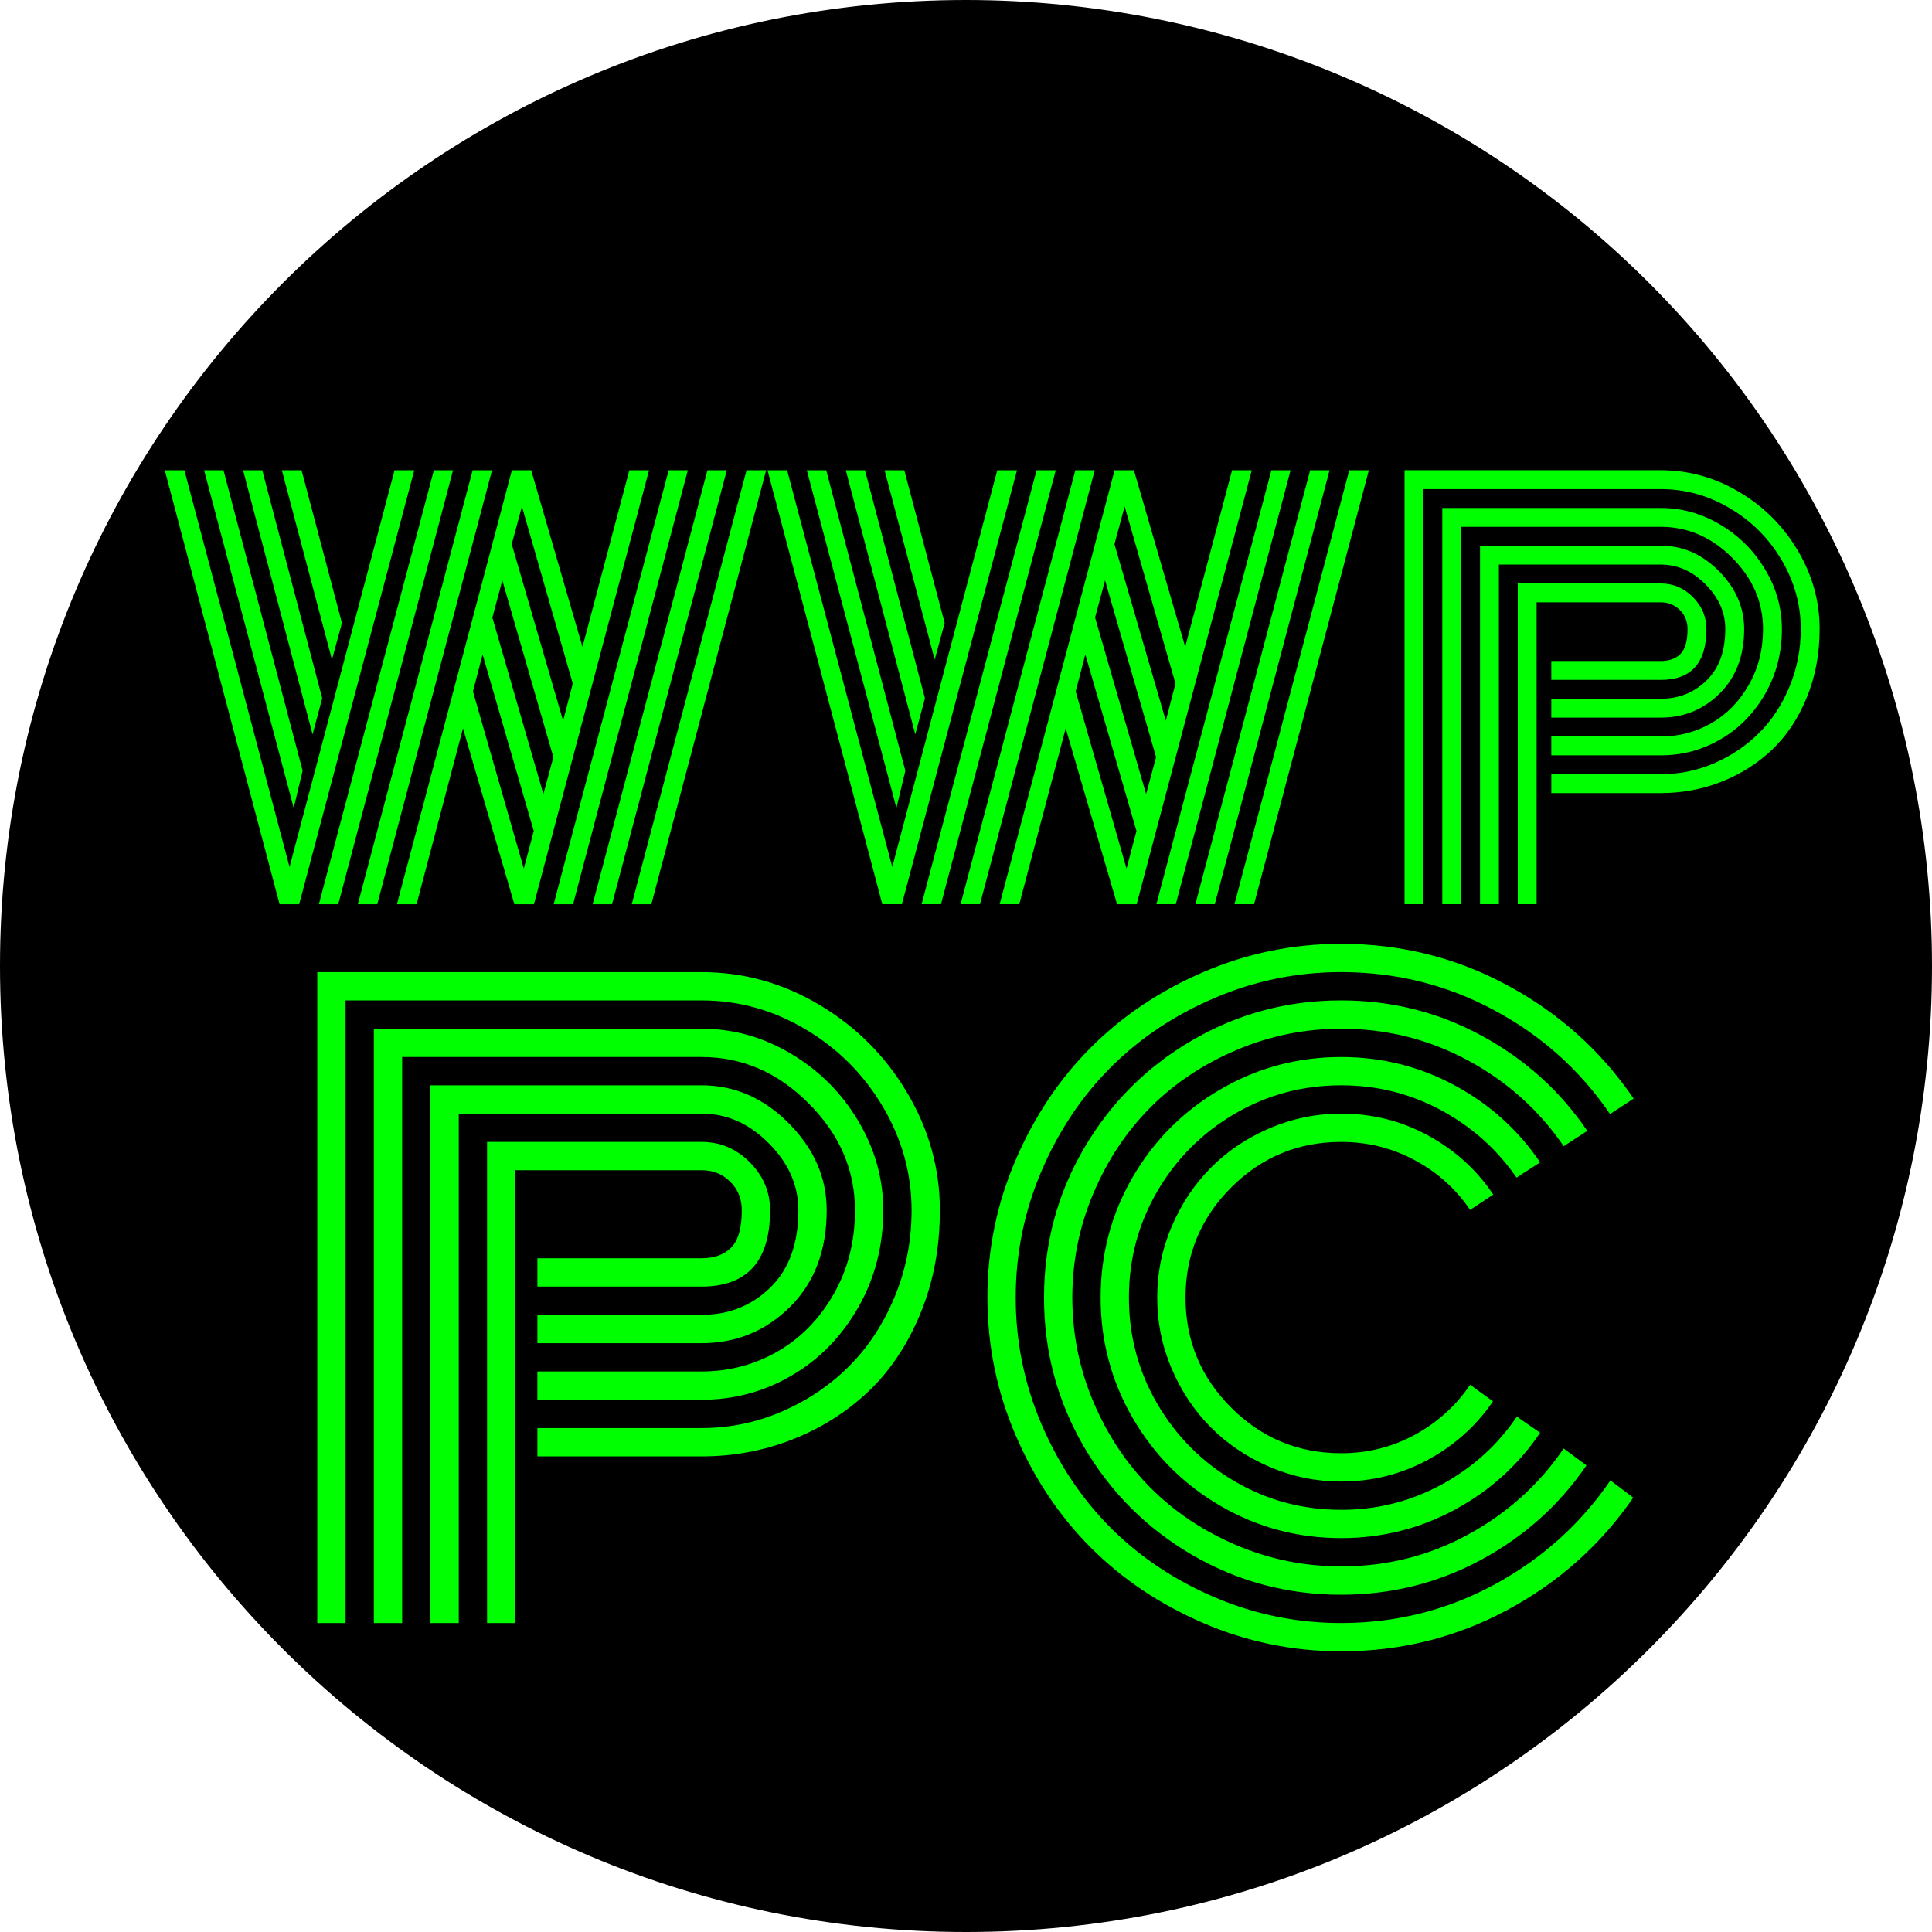
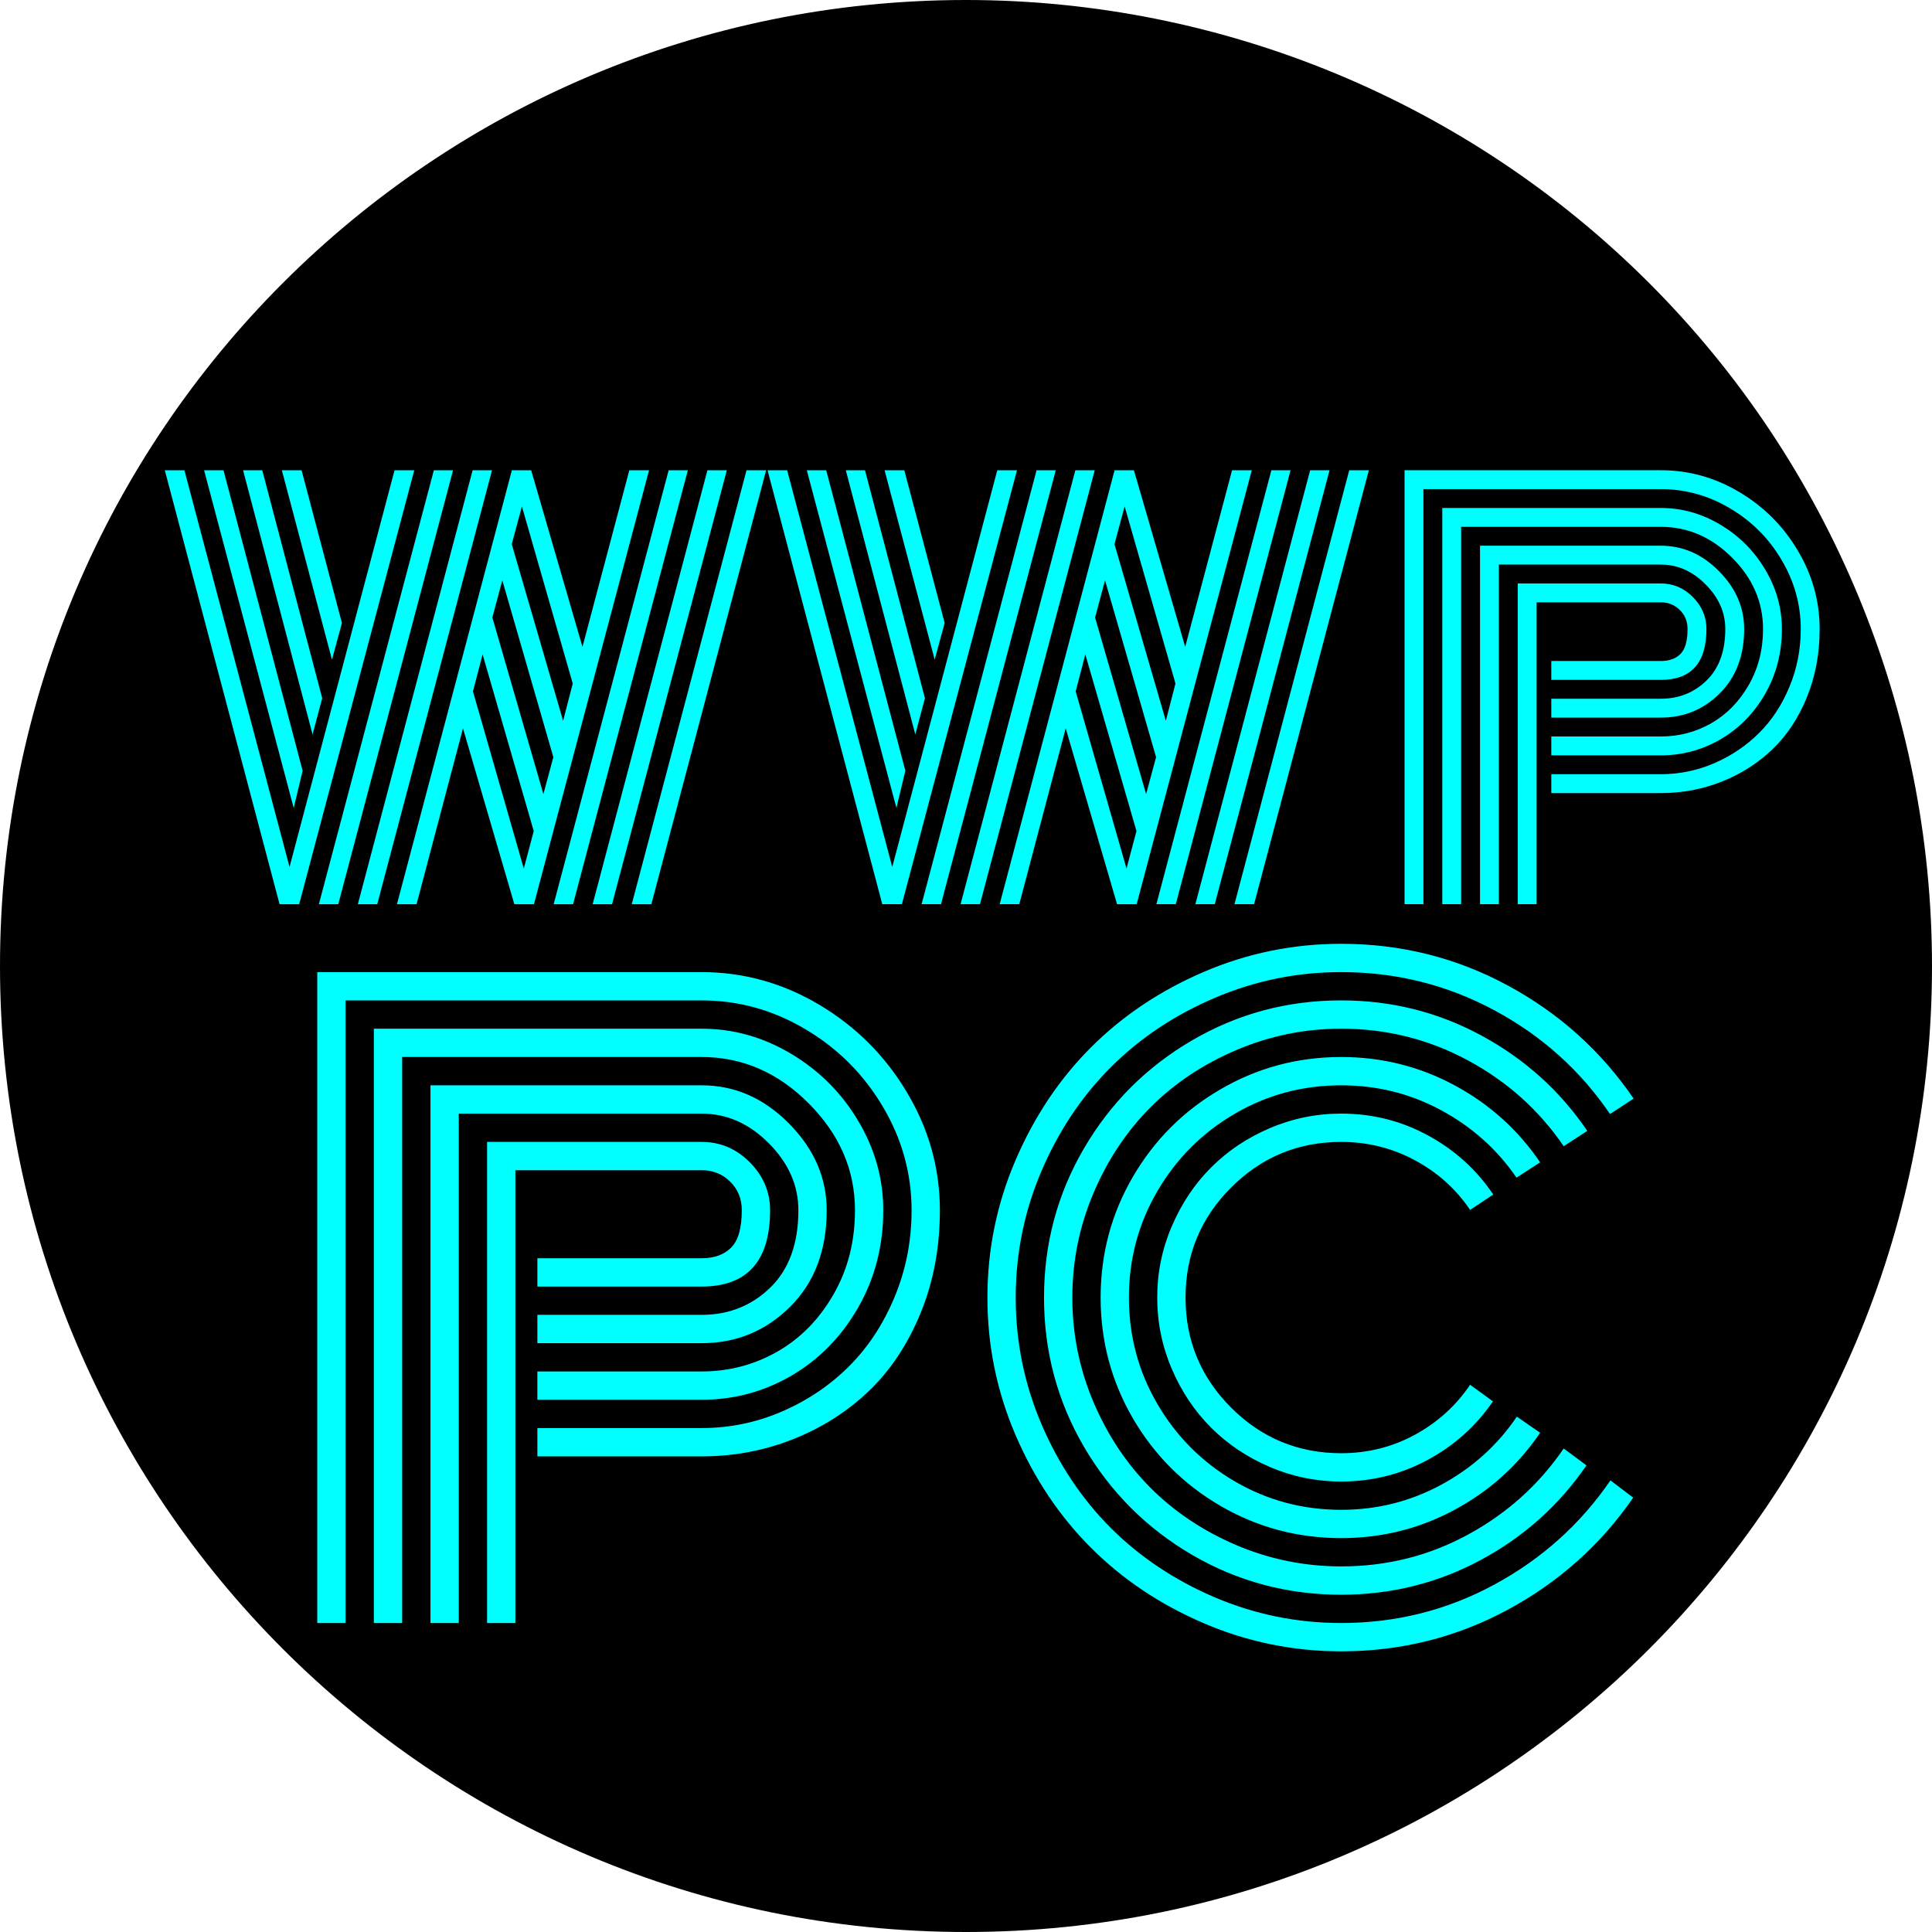
<svg xmlns="http://www.w3.org/2000/svg" version="1.1" viewBox="0.0 0.0 288.0 288.0" fill="none" stroke="none" stroke-linecap="square" stroke-miterlimit="10">
  <clipPath id="p.0">
    <path d="m0 0l288.0 0l0 288.0l-288.0 0l0 -288.0z" clip-rule="nonzero" />
  </clipPath>
  <g clip-path="url(#p.0)">
    <path fill="#000000" fill-opacity="0.0" d="m0 0l288.0 0l0 288.0l-288.0 0z" fill-rule="evenodd" />
    <path fill="#000000" d="m0 144.0l0 0c0 -79.529 64.471 -144.0 144.0 -144.0l0 0c38.191 0 74.818 15.171 101.823 42.177c27.005 27.005 42.177 63.632 42.177 101.823l0 0c0 79.529 -64.471 144.0 -144.0 144.0l0 0c-79.529 0 -144.0 -64.471 -144.0 -144.0z" fill-rule="evenodd" />
    <path fill="#000000" fill-opacity="0.0" d="m12.19 24.728l272.346 0l0 162.52l-272.346 0z" fill-rule="evenodd" />
-     <path fill="#00ff00" d="m45.11 114.897l-1.328 5.547l-13.359 -50.344l2.891 0l11.797 44.797zm2.922 -10.812l-1.438 5.391l-10.359 -39.375l2.859 0l8.938 33.984zm2.938 -11.219l-1.484 5.469l-7.469 -28.234l2.938 0l6.016 22.766zm11.125 41.922l-2.922 0l17.109 -64.609l-0.047 -0.078l2.969 0l0 0.078l7.625 26.25l6.984 -26.328l2.938 0l-17.156 64.688l-2.922 0l-7.656 -26.219l-6.922 26.219zm-5.859 0l-2.891 0l17.109 -64.688l2.891 0l-17.109 64.688zm-5.812 0l-2.891 0l17.141 -64.688l2.859 0l-17.109 64.688zm46.672 0l-2.922 0l17.109 -64.688l2.922 0l-17.109 64.688zm-5.859 0l-2.891 0l17.109 -64.688l2.891 0l-17.109 64.688zm-5.812 0l-2.891 0l17.141 -64.688l2.859 0l-17.109 64.688zm-42.266 -5.547l15.656 -59.141l2.938 0l-17.156 64.688l-2.922 0l-17.109 -64.688l2.922 0l15.672 59.141zm27.344 -26.172l7.578 26.406l1.484 -5.594l-7.625 -26.328l-1.438 5.516zm2.891 -11.016l7.609 26.328l1.484 -5.516l-7.609 -26.359l-1.484 5.547zm2.891 -10.938l7.656 26.328l1.438 -5.547l-7.578 -26.406l-1.516 5.625zm58.672 33.781l-1.328 5.547l-13.359 -50.344l2.891 0l11.797 44.797zm2.922 -10.812l-1.438 5.391l-10.359 -39.375l2.859 0l8.938 33.984zm2.938 -11.219l-1.484 5.469l-7.469 -28.234l2.938 0l6.016 22.766zm11.125 41.922l-2.922 0l17.109 -64.609l-0.047 -0.078l2.969 0l0 0.078l7.625 26.25l6.984 -26.328l2.938 0l-17.156 64.688l-2.922 0l-7.656 -26.219l-6.922 26.219zm-5.859 0l-2.891 0l17.109 -64.688l2.891 0l-17.109 64.688zm-5.812 0l-2.891 0l17.141 -64.688l2.859 0l-17.109 64.688zm46.672 0l-2.922 0l17.109 -64.688l2.922 0l-17.109 64.688zm-5.859 0l-2.891 0l17.109 -64.688l2.891 0l-17.109 64.688zm-5.812 0l-2.891 0l17.141 -64.688l2.859 0l-17.109 64.688zm-42.266 -5.547l15.656 -59.141l2.938 0l-17.156 64.688l-2.922 0l-17.109 -64.688l2.922 0l15.672 59.141zm27.344 -26.172l7.578 26.406l1.484 -5.594l-7.625 -26.328l-1.438 5.516zm2.891 -11.016l7.609 26.328l1.484 -5.516l-7.609 -26.359l-1.484 5.547zm2.891 -10.938l7.656 26.328l1.438 -5.547l-7.578 -26.406l-1.516 5.625zm65.117 23.047l16.328 0q4.016 0 6.812 -2.719q2.797 -2.719 2.797 -7.672q0 -3.719 -2.937 -6.656q-2.922 -2.953 -6.672 -2.953l-24.141 0l0 50.625l-2.812 0l0 -53.438l26.953 0q4.922 0 8.672 3.797q3.75 3.781 3.75 8.625q0 5.969 -3.641 9.594q-3.625 3.609 -8.781 3.609l-16.328 0l0 -2.812zm0 5.625l16.328 0q4.062 0 7.516 -1.969q3.453 -1.984 5.578 -5.688q2.141 -3.719 2.141 -8.359q0 -6.016 -4.594 -10.625q-4.594 -4.609 -10.641 -4.609l-29.766 0l0 56.25l-2.812 0l0 -59.062l32.578 0q4.719 0 8.891 2.5q4.188 2.5 6.672 6.688q2.484 4.172 2.484 8.859q0 5.312 -2.5 9.672q-2.5 4.344 -6.625 6.75q-4.125 2.406 -8.922 2.406l-16.328 0l0 -2.812zm0 5.625l16.328 0q4.172 0 8.0 -1.656q3.828 -1.672 6.656 -4.5q2.844 -2.828 4.516 -6.875q1.688 -4.047 1.688 -8.609q0 -5.469 -2.859 -10.297q-2.844 -4.828 -7.672 -7.688q-4.828 -2.875 -10.328 -2.875l-35.391 0l0 61.875l-2.812 0l0 -64.688l38.203 0q6.25 0 11.719 3.266q5.469 3.25 8.703 8.719q3.25 5.469 3.25 11.688q0 5.547 -1.922 10.219q-1.906 4.656 -5.156 7.75q-3.234 3.078 -7.531 4.781q-4.297 1.703 -9.062 1.703l-16.328 0l0 -2.812zm-2.188 19.375l-2.812 0l0 -47.812l21.328 0q2.766 0 4.781 2.031q2.016 2.031 2.016 4.766q0 7.578 -6.797 7.578l-16.328 0l0 -2.812l16.328 0q1.875 0 2.922 -1.047q1.062 -1.062 1.062 -3.719q0 -1.719 -1.156 -2.844q-1.156 -1.141 -2.828 -1.141l-18.516 0l0 45.0z" fill-rule="nonzero" />
+     <path fill="#00ffff" d="m45.11 114.897l-1.328 5.547l-13.359 -50.344l2.891 0l11.797 44.797zm2.922 -10.812l-1.438 5.391l-10.359 -39.375l2.859 0l8.938 33.984zm2.938 -11.219l-1.484 5.469l-7.469 -28.234l2.938 0l6.016 22.766zm11.125 41.922l-2.922 0l17.109 -64.609l-0.047 -0.078l2.969 0l0 0.078l7.625 26.25l6.984 -26.328l2.938 0l-17.156 64.688l-2.922 0l-7.656 -26.219l-6.922 26.219zm-5.859 0l-2.891 0l17.109 -64.688l2.891 0l-17.109 64.688zm-5.812 0l-2.891 0l17.141 -64.688l2.859 0l-17.109 64.688zm46.672 0l-2.922 0l17.109 -64.688l2.922 0l-17.109 64.688zm-5.859 0l-2.891 0l17.109 -64.688l2.891 0l-17.109 64.688zm-5.812 0l-2.891 0l17.141 -64.688l2.859 0l-17.109 64.688zm-42.266 -5.547l15.656 -59.141l2.938 0l-17.156 64.688l-2.922 0l-17.109 -64.688l2.922 0l15.672 59.141zm27.344 -26.172l7.578 26.406l1.484 -5.594l-7.625 -26.328l-1.438 5.516zm2.891 -11.016l7.609 26.328l1.484 -5.516l-7.609 -26.359l-1.484 5.547zm2.891 -10.938l7.656 26.328l1.438 -5.547l-7.578 -26.406l-1.516 5.625zm58.672 33.781l-1.328 5.547l-13.359 -50.344l2.891 0l11.797 44.797zm2.922 -10.812l-1.438 5.391l-10.359 -39.375l2.859 0l8.938 33.984zm2.938 -11.219l-1.484 5.469l-7.469 -28.234l2.938 0l6.016 22.766zm11.125 41.922l-2.922 0l17.109 -64.609l-0.047 -0.078l2.969 0l0 0.078l7.625 26.25l6.984 -26.328l2.938 0l-17.156 64.688l-2.922 0l-7.656 -26.219l-6.922 26.219zm-5.859 0l-2.891 0l17.109 -64.688l2.891 0l-17.109 64.688zm-5.812 0l-2.891 0l17.141 -64.688l2.859 0l-17.109 64.688zm46.672 0l-2.922 0l17.109 -64.688l2.922 0l-17.109 64.688zm-5.859 0l-2.891 0l17.109 -64.688l2.891 0l-17.109 64.688zm-5.812 0l-2.891 0l17.141 -64.688l2.859 0l-17.109 64.688zm-42.266 -5.547l15.656 -59.141l2.938 0l-17.156 64.688l-2.922 0l-17.109 -64.688l2.922 0l15.672 59.141zm27.344 -26.172l7.578 26.406l1.484 -5.594l-7.625 -26.328l-1.438 5.516zm2.891 -11.016l7.609 26.328l1.484 -5.516l-7.609 -26.359l-1.484 5.547zm2.891 -10.938l7.656 26.328l1.438 -5.547l-7.578 -26.406l-1.516 5.625zm65.117 23.047l16.328 0q4.016 0 6.812 -2.719q2.797 -2.719 2.797 -7.672q0 -3.719 -2.937 -6.656q-2.922 -2.953 -6.672 -2.953l-24.141 0l0 50.625l-2.812 0l0 -53.438l26.953 0q4.922 0 8.672 3.797q3.75 3.781 3.75 8.625q0 5.969 -3.641 9.594q-3.625 3.609 -8.781 3.609l-16.328 0l0 -2.812zm0 5.625l16.328 0q4.062 0 7.516 -1.969q3.453 -1.984 5.578 -5.688q2.141 -3.719 2.141 -8.359q0 -6.016 -4.594 -10.625q-4.594 -4.609 -10.641 -4.609l-29.766 0l0 56.25l-2.812 0l0 -59.062l32.578 0q4.719 0 8.891 2.5q4.188 2.5 6.672 6.688q2.484 4.172 2.484 8.859q0 5.312 -2.5 9.672q-2.5 4.344 -6.625 6.75q-4.125 2.406 -8.922 2.406l-16.328 0l0 -2.812zm0 5.625l16.328 0q4.172 0 8.0 -1.656q3.828 -1.672 6.656 -4.5q2.844 -2.828 4.516 -6.875q1.688 -4.047 1.688 -8.609q0 -5.469 -2.859 -10.297q-2.844 -4.828 -7.672 -7.688q-4.828 -2.875 -10.328 -2.875l-35.391 0l0 61.875l-2.812 0l0 -64.688l38.203 0q6.25 0 11.719 3.266q5.469 3.25 8.703 8.719q3.25 5.469 3.25 11.688q0 5.547 -1.922 10.219q-1.906 4.656 -5.156 7.75q-3.234 3.078 -7.531 4.781q-4.297 1.703 -9.062 1.703l-16.328 0l0 -2.812zm-2.188 19.375l-2.812 0l0 -47.812l21.328 0q2.766 0 4.781 2.031q2.016 2.031 2.016 4.766q0 7.578 -6.797 7.578l-16.328 0l0 -2.812l16.328 0q1.875 0 2.922 -1.047q1.062 -1.062 1.062 -3.719q0 -1.719 -1.156 -2.844q-1.156 -1.141 -2.828 -1.141l-18.516 0l0 45.0z" fill-rule="nonzero" />
    <path fill="#000000" fill-opacity="0.0" d="m18.268 117.48l251.465 0l0 162.52l-251.465 0z" fill-rule="evenodd" />
-     <path fill="#00ff00" d="m80.107 196.003l24.484 0q6.047 0 10.234 -4.062q4.188 -4.078 4.188 -11.531q0 -5.562 -4.406 -9.984q-4.391 -4.422 -10.016 -4.422l-36.203 0l0 75.938l-4.219 0l0 -80.156l40.422 0q7.391 0 13.016 5.688q5.625 5.672 5.625 12.938q0 8.969 -5.453 14.391q-5.453 5.422 -13.188 5.422l-24.484 0l0 -4.219zm0 8.438l24.484 0q6.094 0 11.281 -2.953q5.188 -2.969 8.375 -8.531q3.203 -5.562 3.203 -12.547q0 -9.016 -6.891 -15.922q-6.875 -6.922 -15.969 -6.922l-44.641 0l0 84.375l-4.219 0l0 -88.594l48.859 0q7.094 0 13.359 3.75q6.281 3.75 10.0 10.016q3.719 6.266 3.719 13.297q0 7.969 -3.75 14.516q-3.75 6.531 -9.938 10.141q-6.172 3.594 -13.391 3.594l-24.484 0l0 -4.219zm0 8.438l24.484 0q6.281 0 12.016 -2.484q5.75 -2.5 9.984 -6.75q4.25 -4.25 6.766 -10.312q2.531 -6.062 2.531 -12.922q0 -8.203 -4.281 -15.438q-4.281 -7.234 -11.516 -11.531q-7.234 -4.312 -15.5 -4.312l-53.078 0l0 92.812l-4.219 0l0 -97.031l57.297 0q9.375 0 17.578 4.891q8.203 4.891 13.062 13.094q4.875 8.203 4.875 17.516q0 8.328 -2.875 15.328q-2.875 7.0 -7.734 11.641q-4.859 4.625 -11.312 7.172q-6.438 2.547 -13.594 2.547l-24.484 0l0 -4.219zm-3.281 29.062l-4.219 0l0 -71.719l31.984 0q4.172 0 7.188 3.047q3.016 3.047 3.016 7.141q0 11.375 -10.203 11.375l-24.484 0l0 -4.219l24.484 0q2.812 0 4.391 -1.578q1.594 -1.594 1.594 -5.578q0 -2.578 -1.734 -4.266q-1.719 -1.703 -4.25 -1.703l-27.766 0l0 67.5zm145.773 -63.875l-3.453 2.297q-3.156 -4.688 -8.234 -7.406q-5.062 -2.734 -10.984 -2.734q-9.609 0 -16.406 6.797q-6.797 6.797 -6.797 16.406q0 9.609 6.797 16.406q6.797 6.797 16.406 6.797q5.922 0 10.984 -2.75q5.078 -2.766 8.234 -7.453l3.406 2.469q-3.75 5.5 -9.734 8.734q-5.969 3.219 -12.891 3.219q-5.562 0 -10.641 -2.172q-5.062 -2.172 -8.75 -5.859q-3.688 -3.688 -5.859 -8.75q-2.172 -5.078 -2.172 -10.641q0 -5.562 2.172 -10.625q2.172 -5.078 5.859 -8.766q3.688 -3.703 8.75 -5.859q5.078 -2.172 10.641 -2.172q6.969 0 12.938 3.25q5.984 3.25 9.734 8.812zm6.984 -4.797l-3.516 2.281q-4.344 -6.328 -11.234 -10.047q-6.875 -3.719 -14.906 -3.719q-8.609 0 -15.875 4.25q-7.266 4.25 -11.516 11.516q-4.25 7.266 -4.25 15.875q0 8.609 4.25 15.875q4.25 7.266 11.516 11.516q7.266 4.25 15.875 4.25q8.031 0 14.938 -3.75q6.922 -3.75 11.25 -10.141l3.469 2.406q-4.922 7.266 -12.75 11.484q-7.828 4.219 -16.906 4.219q-9.719 0 -17.984 -4.797q-8.266 -4.812 -13.078 -13.078q-4.797 -8.266 -4.797 -17.984q0 -9.734 4.797 -17.984q4.812 -8.266 13.078 -13.062q8.266 -4.812 17.984 -4.812q9.078 0 16.906 4.219q7.828 4.219 12.75 11.484zm7.031 -4.688l-3.516 2.281q-5.516 -8.078 -14.281 -12.797q-8.75 -4.719 -18.891 -4.719q-8.141 0 -15.594 3.172q-7.438 3.156 -12.797 8.516q-5.359 5.359 -8.531 12.812q-3.156 7.438 -3.156 15.578q0 8.141 3.156 15.594q3.172 7.438 8.531 12.797q5.359 5.359 12.797 8.531q7.453 3.156 15.594 3.156q10.203 0 18.922 -4.75q8.734 -4.75 14.25 -12.828l3.391 2.516q-6.094 8.906 -15.734 14.094q-9.641 5.188 -20.828 5.188q-12.016 0 -22.219 -5.938q-10.188 -5.953 -16.141 -16.141q-5.938 -10.203 -5.938 -22.219q0 -12.016 5.938 -22.203q5.953 -10.203 16.141 -16.141q10.203 -5.953 22.219 -5.953q11.25 0 20.922 5.25q9.672 5.234 15.766 14.203zm6.906 -4.812l-3.516 2.297q-6.672 -9.797 -17.25 -15.469q-10.578 -5.688 -22.828 -5.688q-9.844 0 -18.844 3.844q-8.984 3.828 -15.5 10.344q-6.5 6.5 -10.344 15.5q-3.828 8.984 -3.828 18.828q0 9.844 3.828 18.844q3.844 8.984 10.344 15.5q6.516 6.5 15.5 10.344q9.0 3.828 18.844 3.828q12.25 0 22.844 -5.734q10.609 -5.75 17.297 -15.531l3.391 2.578q-7.266 10.547 -18.75 16.734q-11.484 6.172 -24.781 6.172q-10.719 0 -20.484 -4.188q-9.75 -4.188 -16.812 -11.25q-7.062 -7.062 -11.25 -16.812q-4.188 -9.766 -4.188 -20.484q0 -10.719 4.188 -20.469q4.188 -9.766 11.25 -16.828q7.062 -7.062 16.812 -11.25q9.766 -4.188 20.484 -4.188q13.359 0 24.844 6.219q11.484 6.203 18.75 16.859z" fill-rule="nonzero" />
+     <path fill="#00ffff" d="m80.107 196.003l24.484 0q6.047 0 10.234 -4.062q4.188 -4.078 4.188 -11.531q0 -5.562 -4.406 -9.984q-4.391 -4.422 -10.016 -4.422l-36.203 0l0 75.938l-4.219 0l0 -80.156l40.422 0q7.391 0 13.016 5.688q5.625 5.672 5.625 12.938q0 8.969 -5.453 14.391q-5.453 5.422 -13.188 5.422l-24.484 0l0 -4.219zm0 8.438l24.484 0q6.094 0 11.281 -2.953q5.188 -2.969 8.375 -8.531q3.203 -5.562 3.203 -12.547q0 -9.016 -6.891 -15.922q-6.875 -6.922 -15.969 -6.922l-44.641 0l0 84.375l-4.219 0l0 -88.594l48.859 0q7.094 0 13.359 3.75q6.281 3.75 10.0 10.016q3.719 6.266 3.719 13.297q0 7.969 -3.75 14.516q-3.75 6.531 -9.938 10.141q-6.172 3.594 -13.391 3.594l-24.484 0l0 -4.219zm0 8.438l24.484 0q6.281 0 12.016 -2.484q5.75 -2.5 9.984 -6.75q4.25 -4.25 6.766 -10.312q2.531 -6.062 2.531 -12.922q0 -8.203 -4.281 -15.438q-4.281 -7.234 -11.516 -11.531q-7.234 -4.312 -15.5 -4.312l-53.078 0l0 92.812l-4.219 0l0 -97.031l57.297 0q9.375 0 17.578 4.891q8.203 4.891 13.062 13.094q4.875 8.203 4.875 17.516q0 8.328 -2.875 15.328q-2.875 7.0 -7.734 11.641q-4.859 4.625 -11.312 7.172q-6.438 2.547 -13.594 2.547l-24.484 0l0 -4.219zm-3.281 29.062l-4.219 0l0 -71.719l31.984 0q4.172 0 7.188 3.047q3.016 3.047 3.016 7.141q0 11.375 -10.203 11.375l-24.484 0l0 -4.219l24.484 0q2.812 0 4.391 -1.578q1.594 -1.594 1.594 -5.578q0 -2.578 -1.734 -4.266q-1.719 -1.703 -4.25 -1.703l-27.766 0l0 67.5zm145.773 -63.875l-3.453 2.297q-3.156 -4.688 -8.234 -7.406q-5.062 -2.734 -10.984 -2.734q-9.609 0 -16.406 6.797q-6.797 6.797 -6.797 16.406q0 9.609 6.797 16.406q6.797 6.797 16.406 6.797q5.922 0 10.984 -2.75q5.078 -2.766 8.234 -7.453l3.406 2.469q-3.75 5.5 -9.734 8.734q-5.969 3.219 -12.891 3.219q-5.562 0 -10.641 -2.172q-5.062 -2.172 -8.75 -5.859q-3.688 -3.688 -5.859 -8.75q-2.172 -5.078 -2.172 -10.641q0 -5.562 2.172 -10.625q2.172 -5.078 5.859 -8.766q3.688 -3.703 8.75 -5.859q5.078 -2.172 10.641 -2.172q6.969 0 12.938 3.25q5.984 3.25 9.734 8.812zm6.984 -4.797l-3.516 2.281q-4.344 -6.328 -11.234 -10.047q-6.875 -3.719 -14.906 -3.719q-8.609 0 -15.875 4.25q-7.266 4.25 -11.516 11.516q-4.25 7.266 -4.25 15.875q0 8.609 4.25 15.875q4.25 7.266 11.516 11.516q7.266 4.25 15.875 4.25q8.031 0 14.938 -3.75q6.922 -3.75 11.25 -10.141l3.469 2.406q-4.922 7.266 -12.75 11.484q-7.828 4.219 -16.906 4.219q-9.719 0 -17.984 -4.797q-8.266 -4.812 -13.078 -13.078q-4.797 -8.266 -4.797 -17.984q0 -9.734 4.797 -17.984q4.812 -8.266 13.078 -13.062q8.266 -4.812 17.984 -4.812q9.078 0 16.906 4.219q7.828 4.219 12.75 11.484zm7.031 -4.688l-3.516 2.281q-5.516 -8.078 -14.281 -12.797q-8.75 -4.719 -18.891 -4.719q-8.141 0 -15.594 3.172q-7.438 3.156 -12.797 8.516q-5.359 5.359 -8.531 12.812q-3.156 7.438 -3.156 15.578q0 8.141 3.156 15.594q3.172 7.438 8.531 12.797q5.359 5.359 12.797 8.531q7.453 3.156 15.594 3.156q10.203 0 18.922 -4.75q8.734 -4.75 14.25 -12.828l3.391 2.516q-6.094 8.906 -15.734 14.094q-9.641 5.188 -20.828 5.188q-12.016 0 -22.219 -5.938q-10.188 -5.953 -16.141 -16.141q-5.938 -10.203 -5.938 -22.219q0 -12.016 5.938 -22.203q5.953 -10.203 16.141 -16.141q10.203 -5.953 22.219 -5.953q11.25 0 20.922 5.25q9.672 5.234 15.766 14.203zm6.906 -4.812l-3.516 2.297q-6.672 -9.797 -17.25 -15.469q-10.578 -5.688 -22.828 -5.688q-9.844 0 -18.844 3.844q-8.984 3.828 -15.5 10.344q-6.5 6.5 -10.344 15.5q-3.828 8.984 -3.828 18.828q0 9.844 3.828 18.844q3.844 8.984 10.344 15.5q6.516 6.5 15.5 10.344q9.0 3.828 18.844 3.828q12.25 0 22.844 -5.734q10.609 -5.75 17.297 -15.531l3.391 2.578q-7.266 10.547 -18.75 16.734q-11.484 6.172 -24.781 6.172q-10.719 0 -20.484 -4.188q-9.75 -4.188 -16.812 -11.25q-7.062 -7.062 -11.25 -16.812q-4.188 -9.766 -4.188 -20.484q0 -10.719 4.188 -20.469q4.188 -9.766 11.25 -16.828q7.062 -7.062 16.812 -11.25q9.766 -4.188 20.484 -4.188q13.359 0 24.844 6.219q11.484 6.203 18.75 16.859z" fill-rule="nonzero" />
  </g>
</svg>
